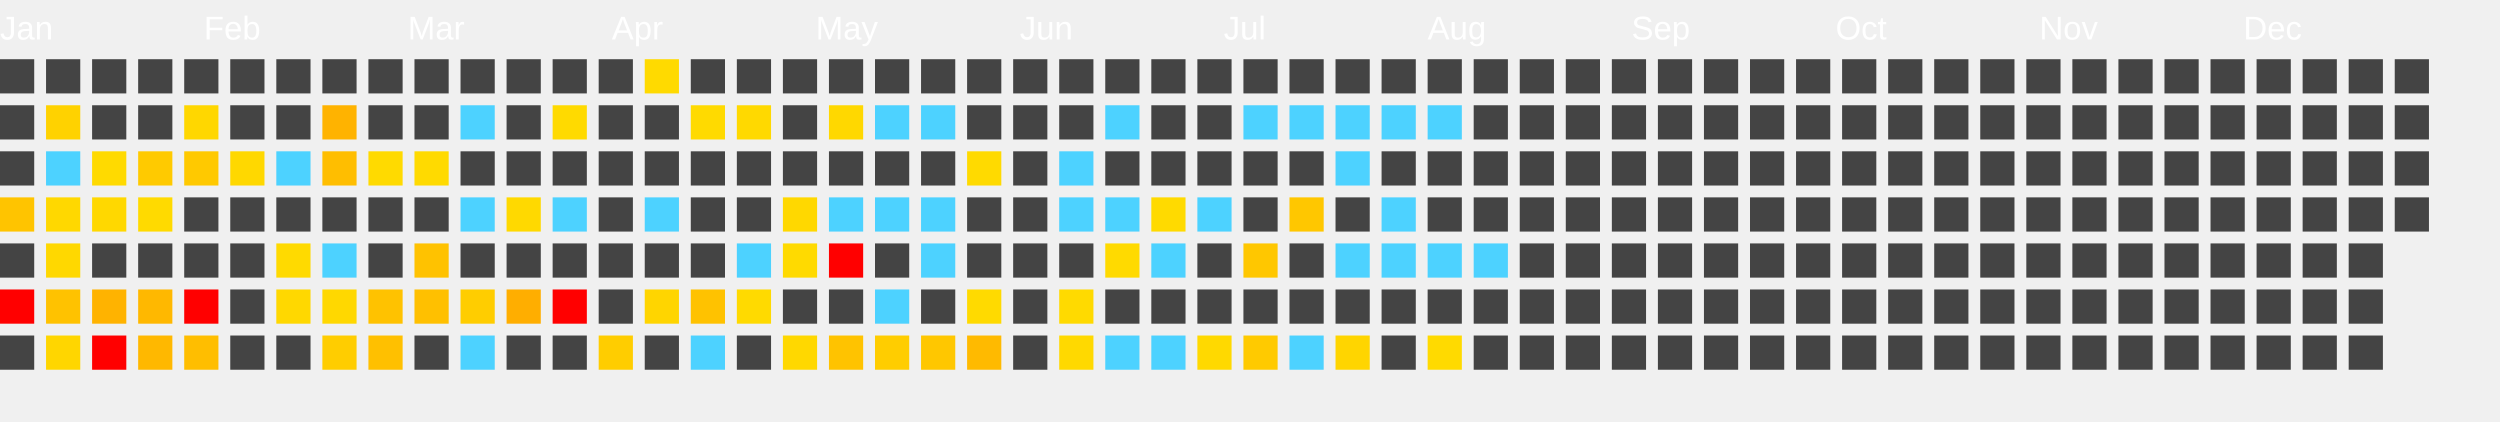
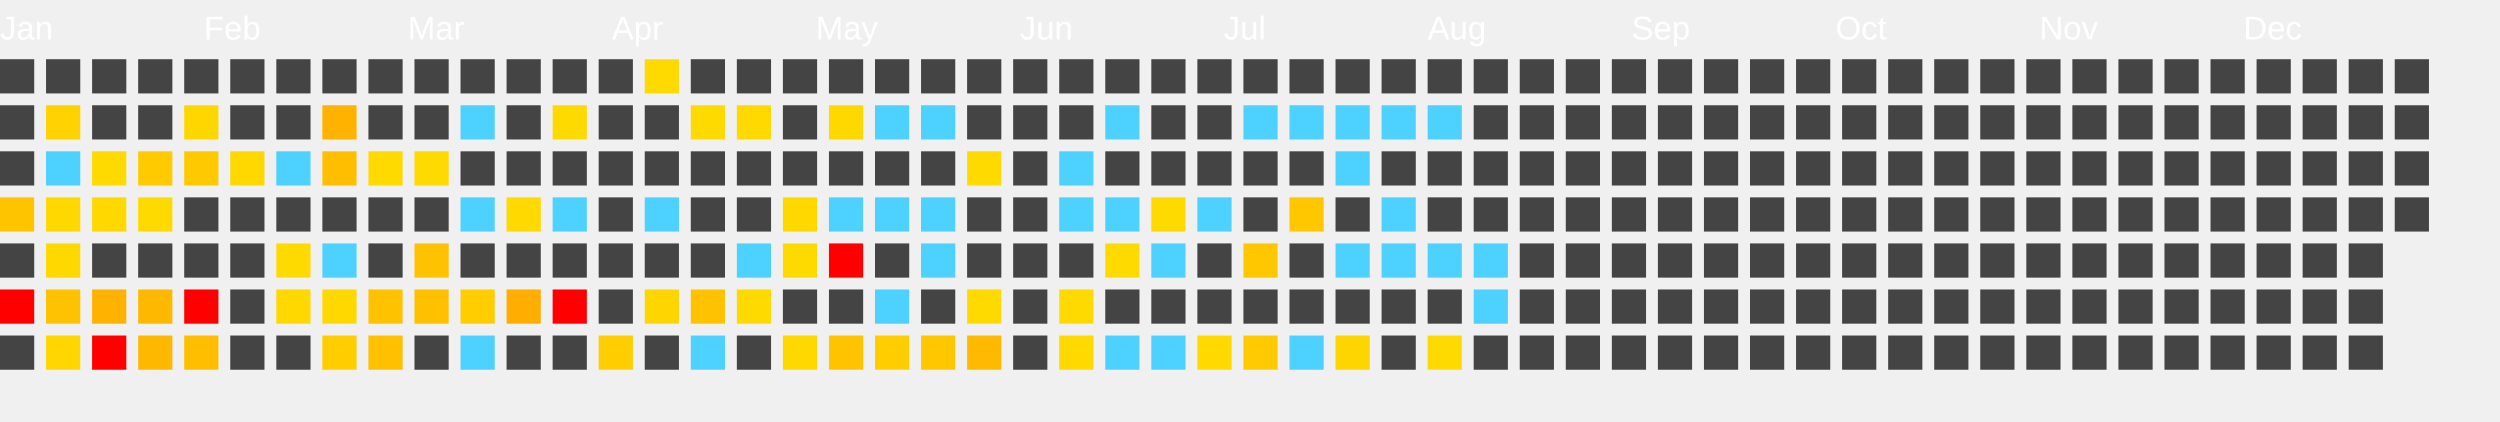
<svg xmlns="http://www.w3.org/2000/svg" baseProfile="full" height="32mm" version="1.1" viewBox="0,0,190,32" width="190mm">
  <defs />
  <rect fill="none" height="32" width="190" x="0" y="0" />
  <text fill="#FFFFFF" style="font-size:2.5px; font-family:Arial" x="0.0" y="3.0">Jan</text>
  <text fill="#FFFFFF" style="font-size:2.5px; font-family:Arial" x="15.5" y="3.0">Feb</text>
  <text fill="#FFFFFF" style="font-size:2.5px; font-family:Arial" x="31.0" y="3.0">Mar</text>
  <text fill="#FFFFFF" style="font-size:2.5px; font-family:Arial" x="46.5" y="3.0">Apr</text>
  <text fill="#FFFFFF" style="font-size:2.5px; font-family:Arial" x="62.0" y="3.0">May</text>
  <text fill="#FFFFFF" style="font-size:2.5px; font-family:Arial" x="77.5" y="3.0">Jun</text>
  <text fill="#FFFFFF" style="font-size:2.5px; font-family:Arial" x="93.0" y="3.0">Jul</text>
  <text fill="#FFFFFF" style="font-size:2.5px; font-family:Arial" x="108.5" y="3.0">Aug</text>
  <text fill="#FFFFFF" style="font-size:2.5px; font-family:Arial" x="124.0" y="3.0">Sep</text>
  <text fill="#FFFFFF" style="font-size:2.5px; font-family:Arial" x="139.5" y="3.0">Oct</text>
  <text fill="#FFFFFF" style="font-size:2.5px; font-family:Arial" x="155.0" y="3.0">Nov</text>
  <text fill="#FFFFFF" style="font-size:2.5px; font-family:Arial" x="170.5" y="3.0">Dec</text>
  <rect fill="#444444" height="2.6" width="2.6" x="0.0" y="4.5" />
  <rect fill="#444444" height="2.6" width="2.6" x="0.0" y="8.0" />
  <rect fill="#444444" height="2.6" width="2.6" x="0.0" y="11.5" />
  <rect fill="#ffc400" height="2.6" width="2.6" x="0.0" y="15.0" />
  <rect fill="#444444" height="2.6" width="2.6" x="0.0" y="18.5" />
  <rect fill="red" height="2.6" width="2.6" x="0.0" y="22.0" />
  <rect fill="#444444" height="2.6" width="2.6" x="0.0" y="25.5" />
  <rect fill="#444444" height="2.6" width="2.6" x="3.5" y="4.5" />
  <rect fill="#ffd200" height="2.6" width="2.6" x="3.5" y="8.0" />
  <rect fill="#4dd2ff" height="2.6" width="2.6" x="3.5" y="11.5" />
  <rect fill="#ffd800" height="2.6" width="2.6" x="3.5" y="15.0" />
  <rect fill="#ffd800" height="2.6" width="2.6" x="3.5" y="18.5" />
  <rect fill="#ffc200" height="2.6" width="2.6" x="3.5" y="22.0" />
  <rect fill="#ffd600" height="2.6" width="2.6" x="3.5" y="25.5" />
  <rect fill="#444444" height="2.6" width="2.6" x="7.0" y="4.5" />
  <rect fill="#444444" height="2.6" width="2.6" x="7.0" y="8.0" />
  <rect fill="#ffda00" height="2.6" width="2.6" x="7.0" y="11.5" />
  <rect fill="#ffd800" height="2.6" width="2.6" x="7.0" y="15.0" />
  <rect fill="#444444" height="2.6" width="2.6" x="7.0" y="18.5" />
  <rect fill="#ffb300" height="2.6" width="2.6" x="7.0" y="22.0" />
  <rect fill="red" height="2.6" width="2.6" x="7.0" y="25.5" />
  <rect fill="#444444" height="2.6" width="2.6" x="10.5" y="4.5" />
  <rect fill="#444444" height="2.6" width="2.6" x="10.5" y="8.0" />
  <rect fill="#ffca00" height="2.6" width="2.6" x="10.5" y="11.5" />
  <rect fill="#ffda00" height="2.6" width="2.6" x="10.5" y="15.0" />
  <rect fill="#444444" height="2.6" width="2.6" x="10.5" y="18.5" />
  <rect fill="#ffb800" height="2.6" width="2.6" x="10.5" y="22.0" />
  <rect fill="#ffb800" height="2.6" width="2.6" x="10.5" y="25.5" />
  <rect fill="#444444" height="2.6" width="2.6" x="14.0" y="4.5" />
  <rect fill="#ffd700" height="2.6" width="2.6" x="14.0" y="8.0" />
  <rect fill="#ffc900" height="2.6" width="2.6" x="14.0" y="11.5" />
  <rect fill="#444444" height="2.6" width="2.6" x="14.0" y="15.0" />
  <rect fill="#444444" height="2.6" width="2.6" x="14.0" y="18.5" />
  <rect fill="red" height="2.6" width="2.6" x="14.0" y="22.0" />
  <rect fill="#ffbe00" height="2.6" width="2.6" x="14.0" y="25.5" />
  <rect fill="#444444" height="2.6" width="2.6" x="17.5" y="4.5" />
  <rect fill="#444444" height="2.6" width="2.6" x="17.5" y="8.0" />
  <rect fill="#ffd800" height="2.6" width="2.6" x="17.5" y="11.5" />
  <rect fill="#444444" height="2.6" width="2.6" x="17.5" y="15.0" />
  <rect fill="#444444" height="2.6" width="2.6" x="17.5" y="18.5" />
  <rect fill="#444444" height="2.6" width="2.6" x="17.5" y="22.0" />
  <rect fill="#444444" height="2.6" width="2.6" x="17.5" y="25.5" />
  <rect fill="#444444" height="2.6" width="2.6" x="21.0" y="4.5" />
  <rect fill="#444444" height="2.6" width="2.6" x="21.0" y="8.0" />
  <rect fill="#4dd2ff" height="2.6" width="2.6" x="21.0" y="11.5" />
  <rect fill="#444444" height="2.6" width="2.6" x="21.0" y="15.0" />
  <rect fill="#ffda00" height="2.6" width="2.6" x="21.0" y="18.5" />
  <rect fill="#ffd800" height="2.6" width="2.6" x="21.0" y="22.0" />
  <rect fill="#444444" height="2.6" width="2.6" x="21.0" y="25.5" />
  <rect fill="#444444" height="2.6" width="2.6" x="24.5" y="4.5" />
  <rect fill="#ffb300" height="2.6" width="2.6" x="24.5" y="8.0" />
  <rect fill="#ffbe00" height="2.6" width="2.6" x="24.5" y="11.5" />
  <rect fill="#444444" height="2.6" width="2.6" x="24.5" y="15.0" />
  <rect fill="#4dd2ff" height="2.6" width="2.6" x="24.5" y="18.5" />
  <rect fill="#ffd800" height="2.6" width="2.6" x="24.5" y="22.0" />
  <rect fill="#ffcd00" height="2.6" width="2.6" x="24.5" y="25.5" />
  <rect fill="#444444" height="2.6" width="2.6" x="28.0" y="4.5" />
  <rect fill="#444444" height="2.6" width="2.6" x="28.0" y="8.0" />
  <rect fill="#ffda00" height="2.6" width="2.6" x="28.0" y="11.5" />
  <rect fill="#444444" height="2.6" width="2.6" x="28.0" y="15.0" />
  <rect fill="#444444" height="2.6" width="2.6" x="28.0" y="18.5" />
  <rect fill="#ffc200" height="2.6" width="2.6" x="28.0" y="22.0" />
  <rect fill="#ffc000" height="2.6" width="2.6" x="28.0" y="25.5" />
  <rect fill="#444444" height="2.6" width="2.6" x="31.5" y="4.5" />
  <rect fill="#444444" height="2.6" width="2.6" x="31.5" y="8.0" />
  <rect fill="#ffda00" height="2.6" width="2.6" x="31.5" y="11.5" />
  <rect fill="#444444" height="2.6" width="2.6" x="31.5" y="15.0" />
  <rect fill="#ffc200" height="2.6" width="2.6" x="31.5" y="18.5" />
  <rect fill="#ffc000" height="2.6" width="2.6" x="31.5" y="22.0" />
  <rect fill="#444444" height="2.6" width="2.6" x="31.5" y="25.5" />
  <rect fill="#444444" height="2.6" width="2.6" x="35.0" y="4.5" />
  <rect fill="#4dd2ff" height="2.6" width="2.6" x="35.0" y="8.0" />
  <rect fill="#444444" height="2.6" width="2.6" x="35.0" y="11.5" />
  <rect fill="#4dd2ff" height="2.6" width="2.6" x="35.0" y="15.0" />
  <rect fill="#444444" height="2.6" width="2.6" x="35.0" y="18.5" />
  <rect fill="#ffcd00" height="2.6" width="2.6" x="35.0" y="22.0" />
  <rect fill="#4dd2ff" height="2.6" width="2.6" x="35.0" y="25.5" />
  <rect fill="#444444" height="2.6" width="2.6" x="38.5" y="4.5" />
  <rect fill="#444444" height="2.6" width="2.6" x="38.5" y="8.0" />
  <rect fill="#444444" height="2.6" width="2.6" x="38.5" y="11.5" />
  <rect fill="#ffd900" height="2.6" width="2.6" x="38.5" y="15.0" />
  <rect fill="#444444" height="2.6" width="2.6" x="38.5" y="18.5" />
  <rect fill="#ffae00" height="2.6" width="2.6" x="38.5" y="22.0" />
  <rect fill="#444444" height="2.6" width="2.6" x="38.5" y="25.5" />
  <rect fill="#444444" height="2.6" width="2.6" x="42.0" y="4.5" />
  <rect fill="#ffda00" height="2.6" width="2.6" x="42.0" y="8.0" />
  <rect fill="#444444" height="2.6" width="2.6" x="42.0" y="11.5" />
  <rect fill="#4dd2ff" height="2.6" width="2.6" x="42.0" y="15.0" />
  <rect fill="#444444" height="2.6" width="2.6" x="42.0" y="18.5" />
  <rect fill="red" height="2.6" width="2.6" x="42.0" y="22.0" />
  <rect fill="#444444" height="2.6" width="2.6" x="42.0" y="25.5" />
  <rect fill="#444444" height="2.6" width="2.6" x="45.5" y="4.5" />
  <rect fill="#444444" height="2.6" width="2.6" x="45.5" y="8.0" />
  <rect fill="#444444" height="2.6" width="2.6" x="45.5" y="11.5" />
  <rect fill="#444444" height="2.6" width="2.6" x="45.5" y="15.0" />
  <rect fill="#444444" height="2.6" width="2.6" x="45.5" y="18.5" />
  <rect fill="#444444" height="2.6" width="2.6" x="45.5" y="22.0" />
  <rect fill="#ffcd00" height="2.6" width="2.6" x="45.5" y="25.5" />
  <rect fill="#ffda00" height="2.6" width="2.6" x="49.0" y="4.5" />
  <rect fill="#444444" height="2.6" width="2.6" x="49.0" y="8.0" />
  <rect fill="#444444" height="2.6" width="2.6" x="49.0" y="11.5" />
  <rect fill="#4dd2ff" height="2.6" width="2.6" x="49.0" y="15.0" />
  <rect fill="#444444" height="2.6" width="2.6" x="49.0" y="18.5" />
  <rect fill="#ffd500" height="2.6" width="2.6" x="49.0" y="22.0" />
  <rect fill="#444444" height="2.6" width="2.6" x="49.0" y="25.5" />
  <rect fill="#444444" height="2.6" width="2.6" x="52.5" y="4.5" />
  <rect fill="#ffda00" height="2.6" width="2.6" x="52.5" y="8.0" />
  <rect fill="#444444" height="2.6" width="2.6" x="52.5" y="11.5" />
  <rect fill="#444444" height="2.6" width="2.6" x="52.5" y="15.0" />
  <rect fill="#444444" height="2.6" width="2.6" x="52.5" y="18.5" />
  <rect fill="#ffc200" height="2.6" width="2.6" x="52.5" y="22.0" />
  <rect fill="#4dd2ff" height="2.6" width="2.6" x="52.5" y="25.5" />
  <rect fill="#444444" height="2.6" width="2.6" x="56.0" y="4.5" />
  <rect fill="#ffd900" height="2.6" width="2.6" x="56.0" y="8.0" />
  <rect fill="#444444" height="2.6" width="2.6" x="56.0" y="11.5" />
  <rect fill="#444444" height="2.6" width="2.6" x="56.0" y="15.0" />
  <rect fill="#4dd2ff" height="2.6" width="2.6" x="56.0" y="18.5" />
  <rect fill="#ffda00" height="2.6" width="2.6" x="56.0" y="22.0" />
  <rect fill="#444444" height="2.6" width="2.6" x="56.0" y="25.5" />
  <rect fill="#444444" height="2.6" width="2.6" x="59.5" y="4.5" />
  <rect fill="#444444" height="2.6" width="2.6" x="59.5" y="8.0" />
  <rect fill="#444444" height="2.6" width="2.6" x="59.5" y="11.5" />
  <rect fill="#ffd800" height="2.6" width="2.6" x="59.5" y="15.0" />
  <rect fill="#ffda00" height="2.6" width="2.6" x="59.5" y="18.5" />
  <rect fill="#444444" height="2.6" width="2.6" x="59.5" y="22.0" />
  <rect fill="#ffd800" height="2.6" width="2.6" x="59.5" y="25.5" />
  <rect fill="#444444" height="2.6" width="2.6" x="63.0" y="4.5" />
  <rect fill="#ffd800" height="2.6" width="2.6" x="63.0" y="8.0" />
  <rect fill="#444444" height="2.6" width="2.6" x="63.0" y="11.5" />
  <rect fill="#4dd2ff" height="2.6" width="2.6" x="63.0" y="15.0" />
  <rect fill="red" height="2.6" width="2.6" x="63.0" y="18.5" />
  <rect fill="#444444" height="2.6" width="2.6" x="63.0" y="22.0" />
  <rect fill="#ffc300" height="2.6" width="2.6" x="63.0" y="25.5" />
  <rect fill="#444444" height="2.6" width="2.6" x="66.5" y="4.5" />
  <rect fill="#4dd2ff" height="2.6" width="2.6" x="66.5" y="8.0" />
  <rect fill="#444444" height="2.6" width="2.6" x="66.5" y="11.5" />
  <rect fill="#4dd2ff" height="2.6" width="2.6" x="66.5" y="15.0" />
  <rect fill="#444444" height="2.6" width="2.6" x="66.5" y="18.5" />
  <rect fill="#4dd2ff" height="2.6" width="2.6" x="66.5" y="22.0" />
  <rect fill="#ffcd00" height="2.6" width="2.6" x="66.5" y="25.5" />
  <rect fill="#444444" height="2.6" width="2.6" x="70.0" y="4.5" />
  <rect fill="#4dd2ff" height="2.6" width="2.6" x="70.0" y="8.0" />
  <rect fill="#444444" height="2.6" width="2.6" x="70.0" y="11.5" />
  <rect fill="#4dd2ff" height="2.6" width="2.6" x="70.0" y="15.0" />
  <rect fill="#4dd2ff" height="2.6" width="2.6" x="70.0" y="18.5" />
  <rect fill="#444444" height="2.6" width="2.6" x="70.0" y="22.0" />
  <rect fill="#ffc700" height="2.6" width="2.6" x="70.0" y="25.5" />
  <rect fill="#444444" height="2.6" width="2.6" x="73.5" y="4.5" />
  <rect fill="#444444" height="2.6" width="2.6" x="73.5" y="8.0" />
  <rect fill="#ffda00" height="2.6" width="2.6" x="73.5" y="11.5" />
  <rect fill="#444444" height="2.6" width="2.6" x="73.5" y="15.0" />
  <rect fill="#444444" height="2.6" width="2.6" x="73.5" y="18.5" />
  <rect fill="#ffda00" height="2.6" width="2.6" x="73.5" y="22.0" />
  <rect fill="#ffba00" height="2.6" width="2.6" x="73.5" y="25.5" />
  <rect fill="#444444" height="2.6" width="2.6" x="77.0" y="4.5" />
  <rect fill="#444444" height="2.6" width="2.6" x="77.0" y="8.0" />
  <rect fill="#444444" height="2.6" width="2.6" x="77.0" y="11.5" />
  <rect fill="#444444" height="2.6" width="2.6" x="77.0" y="15.0" />
  <rect fill="#444444" height="2.6" width="2.6" x="77.0" y="18.5" />
  <rect fill="#444444" height="2.6" width="2.6" x="77.0" y="22.0" />
  <rect fill="#444444" height="2.6" width="2.6" x="77.0" y="25.5" />
  <rect fill="#444444" height="2.6" width="2.6" x="80.5" y="4.5" />
  <rect fill="#444444" height="2.6" width="2.6" x="80.5" y="8.0" />
  <rect fill="#4dd2ff" height="2.6" width="2.6" x="80.5" y="11.5" />
  <rect fill="#4dd2ff" height="2.6" width="2.6" x="80.5" y="15.0" />
  <rect fill="#444444" height="2.6" width="2.6" x="80.5" y="18.5" />
  <rect fill="#ffda00" height="2.6" width="2.6" x="80.5" y="22.0" />
  <rect fill="#ffd900" height="2.6" width="2.6" x="80.5" y="25.5" />
  <rect fill="#444444" height="2.6" width="2.6" x="84.0" y="4.5" />
  <rect fill="#4dd2ff" height="2.6" width="2.6" x="84.0" y="8.0" />
  <rect fill="#444444" height="2.6" width="2.6" x="84.0" y="11.5" />
  <rect fill="#4dd2ff" height="2.6" width="2.6" x="84.0" y="15.0" />
  <rect fill="#ffda00" height="2.6" width="2.6" x="84.0" y="18.5" />
  <rect fill="#444444" height="2.6" width="2.6" x="84.0" y="22.0" />
  <rect fill="#4dd2ff" height="2.6" width="2.6" x="84.0" y="25.5" />
  <rect fill="#444444" height="2.6" width="2.6" x="87.5" y="4.5" />
  <rect fill="#444444" height="2.6" width="2.6" x="87.5" y="8.0" />
  <rect fill="#444444" height="2.6" width="2.6" x="87.5" y="11.5" />
  <rect fill="#ffda00" height="2.6" width="2.6" x="87.5" y="15.0" />
  <rect fill="#4dd2ff" height="2.6" width="2.6" x="87.5" y="18.5" />
  <rect fill="#444444" height="2.6" width="2.6" x="87.5" y="22.0" />
  <rect fill="#4dd2ff" height="2.6" width="2.6" x="87.5" y="25.5" />
  <rect fill="#444444" height="2.6" width="2.6" x="91.0" y="4.5" />
  <rect fill="#444444" height="2.6" width="2.6" x="91.0" y="8.0" />
  <rect fill="#444444" height="2.6" width="2.6" x="91.0" y="11.5" />
  <rect fill="#4dd2ff" height="2.6" width="2.6" x="91.0" y="15.0" />
  <rect fill="#444444" height="2.6" width="2.6" x="91.0" y="18.5" />
  <rect fill="#444444" height="2.6" width="2.6" x="91.0" y="22.0" />
  <rect fill="#ffd900" height="2.6" width="2.6" x="91.0" y="25.5" />
  <rect fill="#444444" height="2.6" width="2.6" x="94.5" y="4.5" />
  <rect fill="#4dd2ff" height="2.6" width="2.6" x="94.5" y="8.0" />
  <rect fill="#444444" height="2.6" width="2.6" x="94.5" y="11.5" />
  <rect fill="#444444" height="2.6" width="2.6" x="94.5" y="15.0" />
  <rect fill="#ffc700" height="2.6" width="2.6" x="94.5" y="18.5" />
  <rect fill="#444444" height="2.6" width="2.6" x="94.5" y="22.0" />
  <rect fill="#ffca00" height="2.6" width="2.6" x="94.5" y="25.5" />
  <rect fill="#444444" height="2.6" width="2.6" x="98.0" y="4.5" />
  <rect fill="#4dd2ff" height="2.6" width="2.6" x="98.0" y="8.0" />
  <rect fill="#444444" height="2.6" width="2.6" x="98.0" y="11.5" />
  <rect fill="#ffc700" height="2.6" width="2.6" x="98.0" y="15.0" />
  <rect fill="#444444" height="2.6" width="2.6" x="98.0" y="18.5" />
  <rect fill="#444444" height="2.6" width="2.6" x="98.0" y="22.0" />
  <rect fill="#4dd2ff" height="2.6" width="2.6" x="98.0" y="25.5" />
  <rect fill="#444444" height="2.6" width="2.6" x="101.5" y="4.5" />
  <rect fill="#4dd2ff" height="2.6" width="2.6" x="101.5" y="8.0" />
  <rect fill="#4dd2ff" height="2.6" width="2.6" x="101.5" y="11.5" />
  <rect fill="#444444" height="2.6" width="2.6" x="101.5" y="15.0" />
  <rect fill="#4dd2ff" height="2.6" width="2.6" x="101.5" y="18.5" />
  <rect fill="#444444" height="2.6" width="2.6" x="101.5" y="22.0" />
  <rect fill="#ffd500" height="2.6" width="2.6" x="101.5" y="25.5" />
  <rect fill="#444444" height="2.6" width="2.6" x="105.0" y="4.5" />
  <rect fill="#4dd2ff" height="2.6" width="2.6" x="105.0" y="8.0" />
  <rect fill="#444444" height="2.6" width="2.6" x="105.0" y="11.5" />
  <rect fill="#4dd2ff" height="2.6" width="2.6" x="105.0" y="15.0" />
  <rect fill="#4dd2ff" height="2.6" width="2.6" x="105.0" y="18.5" />
  <rect fill="#444444" height="2.6" width="2.6" x="105.0" y="22.0" />
  <rect fill="#444444" height="2.6" width="2.6" x="105.0" y="25.5" />
  <rect fill="#444444" height="2.6" width="2.6" x="108.5" y="4.5" />
  <rect fill="#4dd2ff" height="2.6" width="2.6" x="108.5" y="8.0" />
  <rect fill="#444444" height="2.6" width="2.6" x="108.5" y="11.5" />
  <rect fill="#444444" height="2.6" width="2.6" x="108.5" y="15.0" />
  <rect fill="#4dd2ff" height="2.6" width="2.6" x="108.5" y="18.5" />
  <rect fill="#444444" height="2.6" width="2.6" x="108.5" y="22.0" />
  <rect fill="#ffda00" height="2.6" width="2.6" x="108.5" y="25.5" />
  <rect fill="#444444" height="2.6" width="2.6" x="112.0" y="4.5" />
  <rect fill="#444444" height="2.6" width="2.6" x="112.0" y="8.0" />
  <rect fill="#444444" height="2.6" width="2.6" x="112.0" y="11.5" />
  <rect fill="#444444" height="2.6" width="2.6" x="112.0" y="15.0" />
  <rect fill="#4dd2ff" height="2.6" width="2.6" x="112.0" y="18.5" />
-   <rect fill="#444444" height="2.6" width="2.6" x="112.0" y="22.0" />
+   <rect fill="#4dd2ff" height="2.6" width="2.6" x="112.0" y="22.0" />
  <rect fill="#444444" height="2.6" width="2.6" x="112.0" y="25.5" />
  <rect fill="#444444" height="2.6" width="2.6" x="115.5" y="4.5" />
  <rect fill="#444444" height="2.6" width="2.6" x="115.5" y="8.0" />
  <rect fill="#444444" height="2.6" width="2.6" x="115.5" y="11.5" />
  <rect fill="#444444" height="2.6" width="2.6" x="115.5" y="15.0" />
  <rect fill="#444444" height="2.6" width="2.6" x="115.5" y="18.5" />
  <rect fill="#444444" height="2.6" width="2.6" x="115.5" y="22.0" />
  <rect fill="#444444" height="2.6" width="2.6" x="115.5" y="25.5" />
  <rect fill="#444444" height="2.6" width="2.6" x="119.0" y="4.5" />
  <rect fill="#444444" height="2.6" width="2.6" x="119.0" y="8.0" />
  <rect fill="#444444" height="2.6" width="2.6" x="119.0" y="11.5" />
  <rect fill="#444444" height="2.6" width="2.6" x="119.0" y="15.0" />
  <rect fill="#444444" height="2.6" width="2.6" x="119.0" y="18.5" />
  <rect fill="#444444" height="2.6" width="2.6" x="119.0" y="22.0" />
  <rect fill="#444444" height="2.6" width="2.6" x="119.0" y="25.5" />
  <rect fill="#444444" height="2.6" width="2.6" x="122.5" y="4.5" />
  <rect fill="#444444" height="2.6" width="2.6" x="122.5" y="8.0" />
  <rect fill="#444444" height="2.6" width="2.6" x="122.5" y="11.5" />
  <rect fill="#444444" height="2.6" width="2.6" x="122.5" y="15.0" />
  <rect fill="#444444" height="2.6" width="2.6" x="122.5" y="18.5" />
  <rect fill="#444444" height="2.6" width="2.6" x="122.5" y="22.0" />
  <rect fill="#444444" height="2.6" width="2.6" x="122.5" y="25.5" />
  <rect fill="#444444" height="2.6" width="2.6" x="126.0" y="4.5" />
  <rect fill="#444444" height="2.6" width="2.6" x="126.0" y="8.0" />
  <rect fill="#444444" height="2.6" width="2.6" x="126.0" y="11.5" />
  <rect fill="#444444" height="2.6" width="2.6" x="126.0" y="15.0" />
  <rect fill="#444444" height="2.6" width="2.6" x="126.0" y="18.5" />
  <rect fill="#444444" height="2.6" width="2.6" x="126.0" y="22.0" />
  <rect fill="#444444" height="2.6" width="2.6" x="126.0" y="25.5" />
  <rect fill="#444444" height="2.6" width="2.6" x="129.5" y="4.5" />
  <rect fill="#444444" height="2.6" width="2.6" x="129.5" y="8.0" />
  <rect fill="#444444" height="2.6" width="2.6" x="129.5" y="11.5" />
  <rect fill="#444444" height="2.6" width="2.6" x="129.5" y="15.0" />
  <rect fill="#444444" height="2.6" width="2.6" x="129.5" y="18.5" />
  <rect fill="#444444" height="2.6" width="2.6" x="129.5" y="22.0" />
  <rect fill="#444444" height="2.6" width="2.6" x="129.5" y="25.5" />
  <rect fill="#444444" height="2.6" width="2.6" x="133.0" y="4.5" />
  <rect fill="#444444" height="2.6" width="2.6" x="133.0" y="8.0" />
  <rect fill="#444444" height="2.6" width="2.6" x="133.0" y="11.5" />
  <rect fill="#444444" height="2.6" width="2.6" x="133.0" y="15.0" />
  <rect fill="#444444" height="2.6" width="2.6" x="133.0" y="18.5" />
  <rect fill="#444444" height="2.6" width="2.6" x="133.0" y="22.0" />
  <rect fill="#444444" height="2.6" width="2.6" x="133.0" y="25.5" />
  <rect fill="#444444" height="2.6" width="2.6" x="136.5" y="4.5" />
  <rect fill="#444444" height="2.6" width="2.6" x="136.5" y="8.0" />
  <rect fill="#444444" height="2.6" width="2.6" x="136.5" y="11.5" />
  <rect fill="#444444" height="2.6" width="2.6" x="136.5" y="15.0" />
  <rect fill="#444444" height="2.6" width="2.6" x="136.5" y="18.5" />
  <rect fill="#444444" height="2.6" width="2.6" x="136.5" y="22.0" />
  <rect fill="#444444" height="2.6" width="2.6" x="136.5" y="25.5" />
  <rect fill="#444444" height="2.6" width="2.6" x="140.0" y="4.5" />
  <rect fill="#444444" height="2.6" width="2.6" x="140.0" y="8.0" />
  <rect fill="#444444" height="2.6" width="2.6" x="140.0" y="11.5" />
  <rect fill="#444444" height="2.6" width="2.6" x="140.0" y="15.0" />
  <rect fill="#444444" height="2.6" width="2.6" x="140.0" y="18.5" />
  <rect fill="#444444" height="2.6" width="2.6" x="140.0" y="22.0" />
  <rect fill="#444444" height="2.6" width="2.6" x="140.0" y="25.5" />
  <rect fill="#444444" height="2.6" width="2.6" x="143.5" y="4.5" />
  <rect fill="#444444" height="2.6" width="2.6" x="143.5" y="8.0" />
  <rect fill="#444444" height="2.6" width="2.6" x="143.5" y="11.5" />
  <rect fill="#444444" height="2.6" width="2.6" x="143.5" y="15.0" />
  <rect fill="#444444" height="2.6" width="2.6" x="143.5" y="18.5" />
  <rect fill="#444444" height="2.6" width="2.6" x="143.5" y="22.0" />
  <rect fill="#444444" height="2.6" width="2.6" x="143.5" y="25.5" />
  <rect fill="#444444" height="2.6" width="2.6" x="147.0" y="4.5" />
  <rect fill="#444444" height="2.6" width="2.6" x="147.0" y="8.0" />
  <rect fill="#444444" height="2.6" width="2.6" x="147.0" y="11.5" />
  <rect fill="#444444" height="2.6" width="2.6" x="147.0" y="15.0" />
  <rect fill="#444444" height="2.6" width="2.6" x="147.0" y="18.5" />
  <rect fill="#444444" height="2.6" width="2.6" x="147.0" y="22.0" />
  <rect fill="#444444" height="2.6" width="2.6" x="147.0" y="25.5" />
  <rect fill="#444444" height="2.6" width="2.6" x="150.5" y="4.5" />
  <rect fill="#444444" height="2.6" width="2.6" x="150.5" y="8.0" />
  <rect fill="#444444" height="2.6" width="2.6" x="150.5" y="11.5" />
  <rect fill="#444444" height="2.6" width="2.6" x="150.5" y="15.0" />
  <rect fill="#444444" height="2.6" width="2.6" x="150.5" y="18.5" />
  <rect fill="#444444" height="2.6" width="2.6" x="150.5" y="22.0" />
  <rect fill="#444444" height="2.6" width="2.6" x="150.5" y="25.5" />
  <rect fill="#444444" height="2.6" width="2.6" x="154.0" y="4.5" />
  <rect fill="#444444" height="2.6" width="2.6" x="154.0" y="8.0" />
  <rect fill="#444444" height="2.6" width="2.6" x="154.0" y="11.5" />
  <rect fill="#444444" height="2.6" width="2.6" x="154.0" y="15.0" />
  <rect fill="#444444" height="2.6" width="2.6" x="154.0" y="18.5" />
  <rect fill="#444444" height="2.6" width="2.6" x="154.0" y="22.0" />
  <rect fill="#444444" height="2.6" width="2.6" x="154.0" y="25.5" />
  <rect fill="#444444" height="2.6" width="2.6" x="157.5" y="4.5" />
  <rect fill="#444444" height="2.6" width="2.6" x="157.5" y="8.0" />
  <rect fill="#444444" height="2.6" width="2.6" x="157.5" y="11.5" />
  <rect fill="#444444" height="2.6" width="2.6" x="157.5" y="15.0" />
  <rect fill="#444444" height="2.6" width="2.6" x="157.5" y="18.5" />
  <rect fill="#444444" height="2.6" width="2.6" x="157.5" y="22.0" />
  <rect fill="#444444" height="2.6" width="2.6" x="157.5" y="25.5" />
  <rect fill="#444444" height="2.6" width="2.6" x="161.0" y="4.5" />
  <rect fill="#444444" height="2.6" width="2.6" x="161.0" y="8.0" />
  <rect fill="#444444" height="2.6" width="2.6" x="161.0" y="11.5" />
  <rect fill="#444444" height="2.6" width="2.6" x="161.0" y="15.0" />
  <rect fill="#444444" height="2.6" width="2.6" x="161.0" y="18.5" />
  <rect fill="#444444" height="2.6" width="2.6" x="161.0" y="22.0" />
  <rect fill="#444444" height="2.6" width="2.6" x="161.0" y="25.5" />
  <rect fill="#444444" height="2.6" width="2.6" x="164.5" y="4.5" />
  <rect fill="#444444" height="2.6" width="2.6" x="164.5" y="8.0" />
  <rect fill="#444444" height="2.6" width="2.6" x="164.5" y="11.5" />
  <rect fill="#444444" height="2.6" width="2.6" x="164.5" y="15.0" />
  <rect fill="#444444" height="2.6" width="2.6" x="164.5" y="18.5" />
  <rect fill="#444444" height="2.6" width="2.6" x="164.5" y="22.0" />
  <rect fill="#444444" height="2.6" width="2.6" x="164.5" y="25.5" />
  <rect fill="#444444" height="2.6" width="2.6" x="168.0" y="4.5" />
  <rect fill="#444444" height="2.6" width="2.6" x="168.0" y="8.0" />
  <rect fill="#444444" height="2.6" width="2.6" x="168.0" y="11.5" />
  <rect fill="#444444" height="2.6" width="2.6" x="168.0" y="15.0" />
  <rect fill="#444444" height="2.6" width="2.6" x="168.0" y="18.5" />
  <rect fill="#444444" height="2.6" width="2.6" x="168.0" y="22.0" />
  <rect fill="#444444" height="2.6" width="2.6" x="168.0" y="25.5" />
  <rect fill="#444444" height="2.6" width="2.6" x="171.5" y="4.5" />
  <rect fill="#444444" height="2.6" width="2.6" x="171.5" y="8.0" />
  <rect fill="#444444" height="2.6" width="2.6" x="171.5" y="11.5" />
  <rect fill="#444444" height="2.6" width="2.6" x="171.5" y="15.0" />
  <rect fill="#444444" height="2.6" width="2.6" x="171.5" y="18.5" />
  <rect fill="#444444" height="2.6" width="2.6" x="171.5" y="22.0" />
  <rect fill="#444444" height="2.6" width="2.6" x="171.5" y="25.5" />
  <rect fill="#444444" height="2.6" width="2.6" x="175.0" y="4.5" />
  <rect fill="#444444" height="2.6" width="2.6" x="175.0" y="8.0" />
  <rect fill="#444444" height="2.6" width="2.6" x="175.0" y="11.5" />
  <rect fill="#444444" height="2.6" width="2.6" x="175.0" y="15.0" />
  <rect fill="#444444" height="2.6" width="2.6" x="175.0" y="18.5" />
  <rect fill="#444444" height="2.6" width="2.6" x="175.0" y="22.0" />
  <rect fill="#444444" height="2.6" width="2.6" x="175.0" y="25.5" />
  <rect fill="#444444" height="2.6" width="2.6" x="178.5" y="4.5" />
  <rect fill="#444444" height="2.6" width="2.6" x="178.5" y="8.0" />
  <rect fill="#444444" height="2.6" width="2.6" x="178.5" y="11.5" />
  <rect fill="#444444" height="2.6" width="2.6" x="178.5" y="15.0" />
  <rect fill="#444444" height="2.6" width="2.6" x="178.5" y="18.5" />
  <rect fill="#444444" height="2.6" width="2.6" x="178.5" y="22.0" />
  <rect fill="#444444" height="2.6" width="2.6" x="178.5" y="25.5" />
  <rect fill="#444444" height="2.6" width="2.6" x="182.0" y="4.5" />
  <rect fill="#444444" height="2.6" width="2.6" x="182.0" y="8.0" />
  <rect fill="#444444" height="2.6" width="2.6" x="182.0" y="11.5" />
  <rect fill="#444444" height="2.6" width="2.6" x="182.0" y="15.0" />
</svg>
